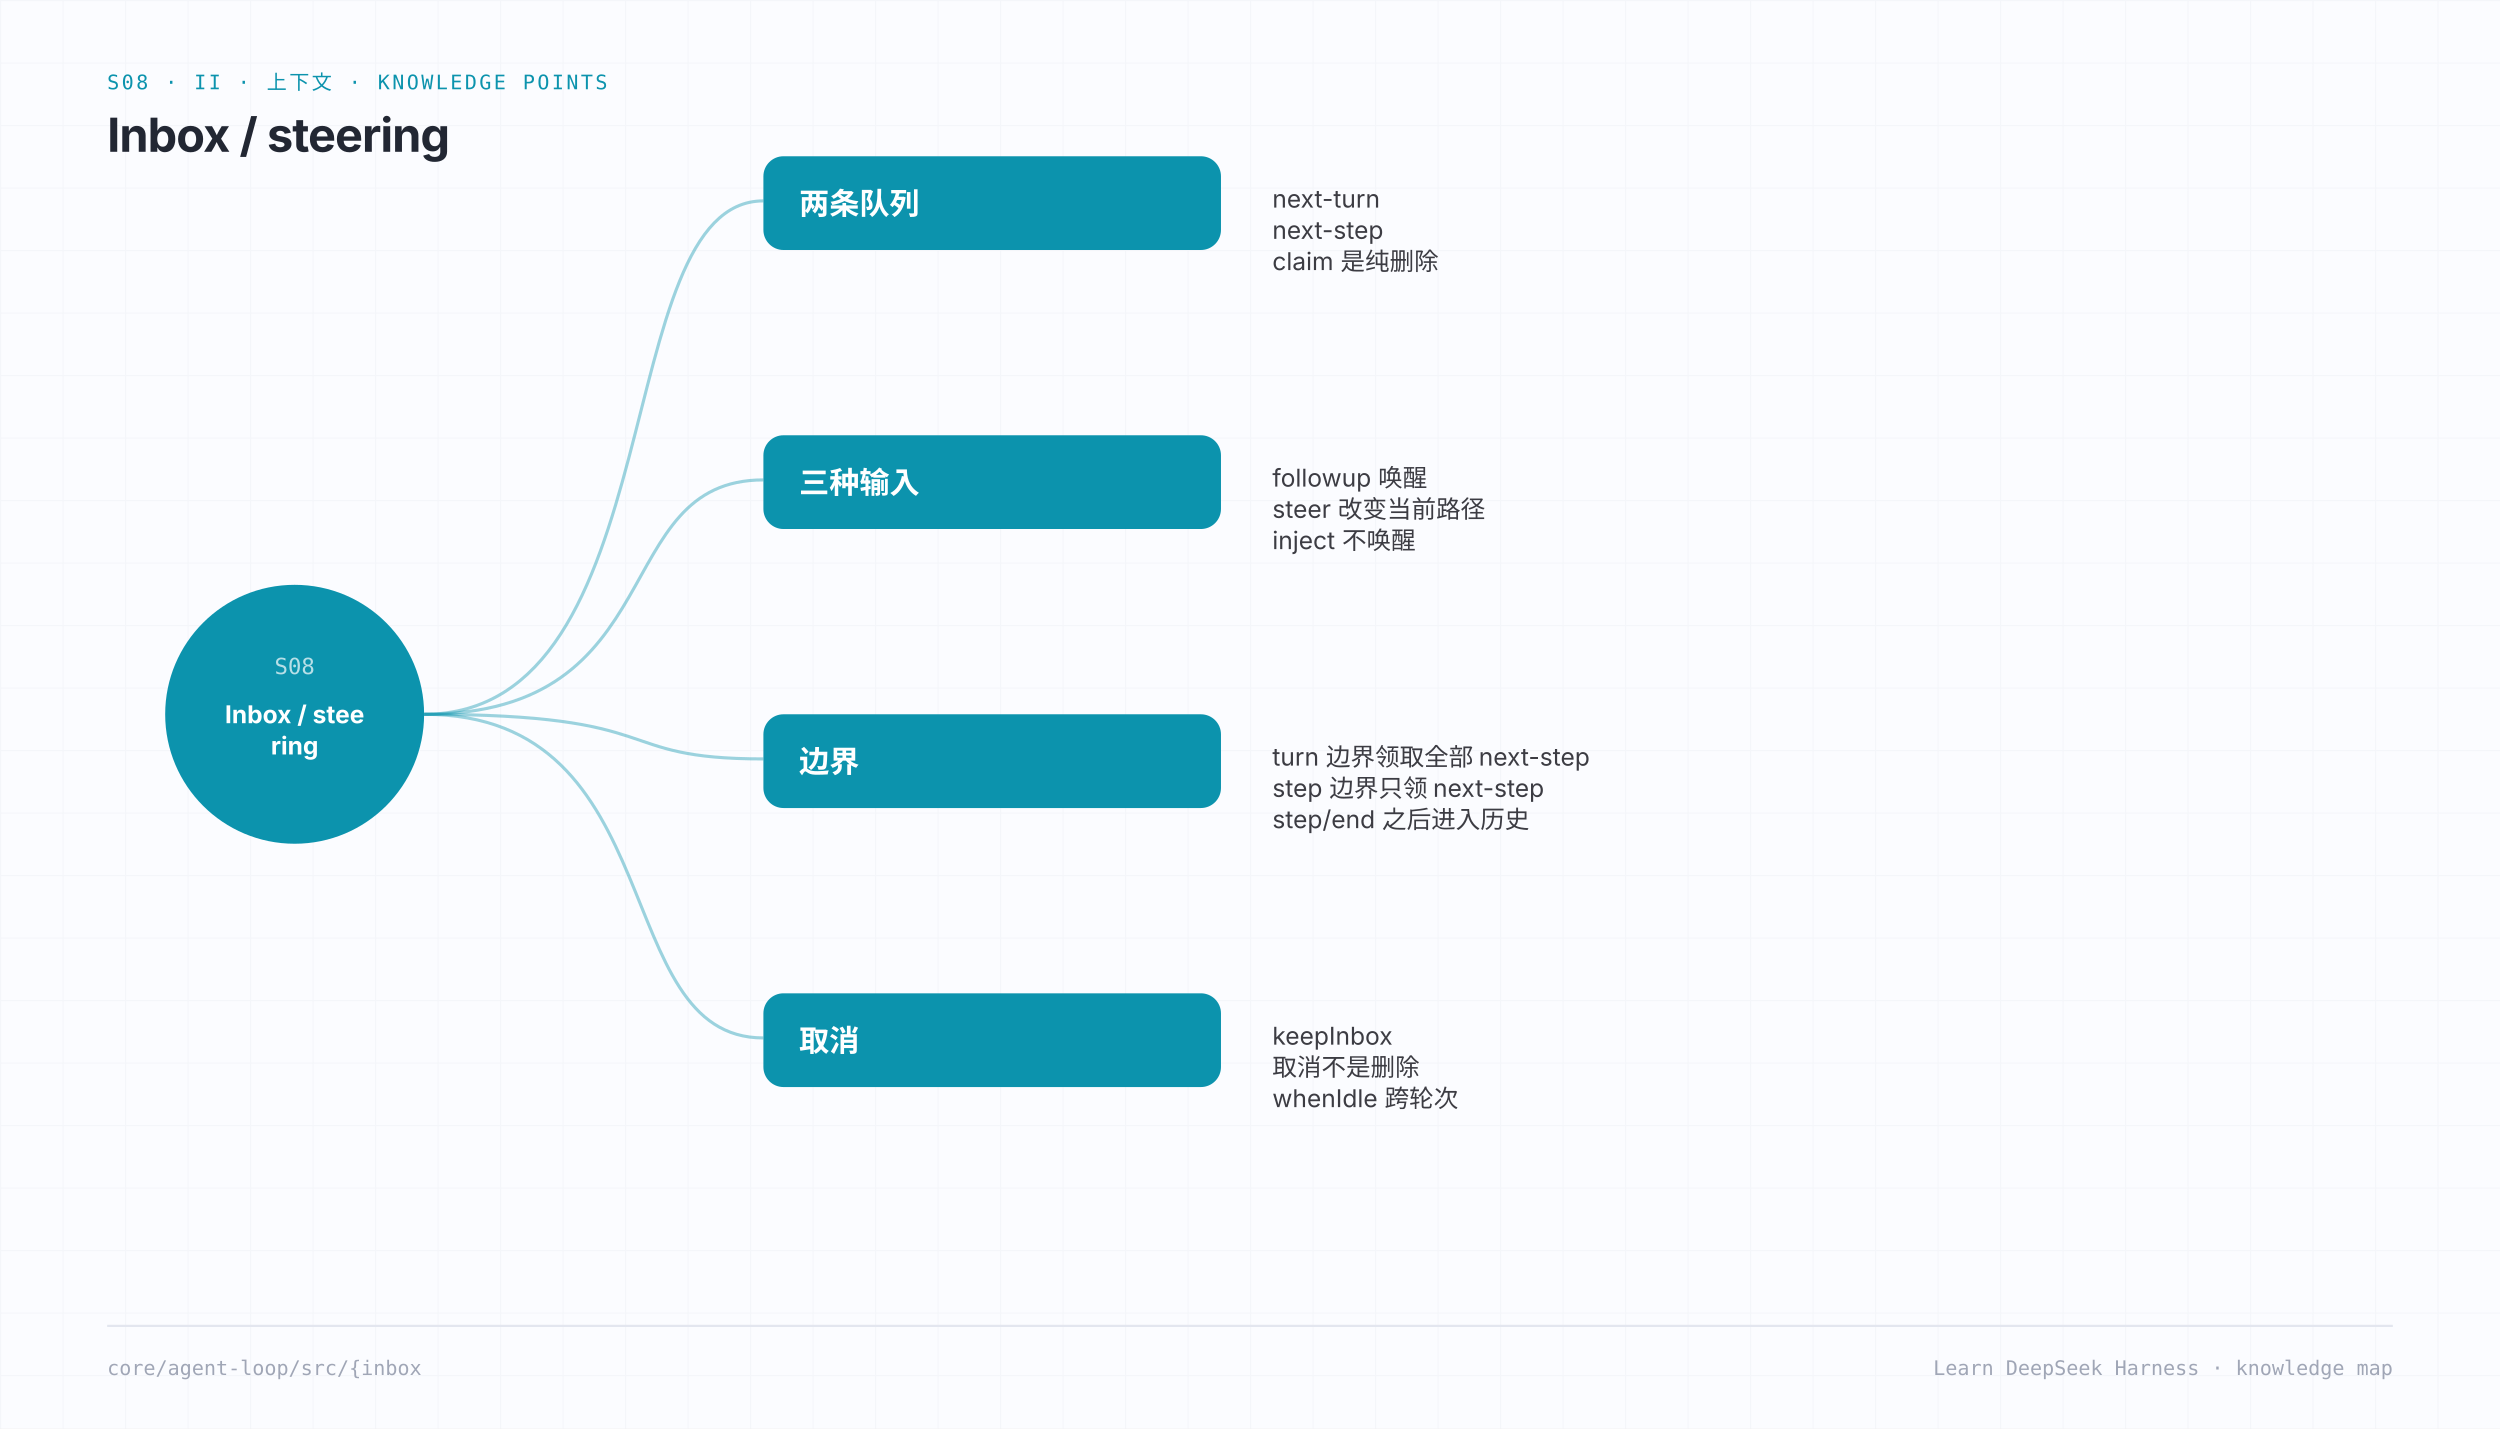
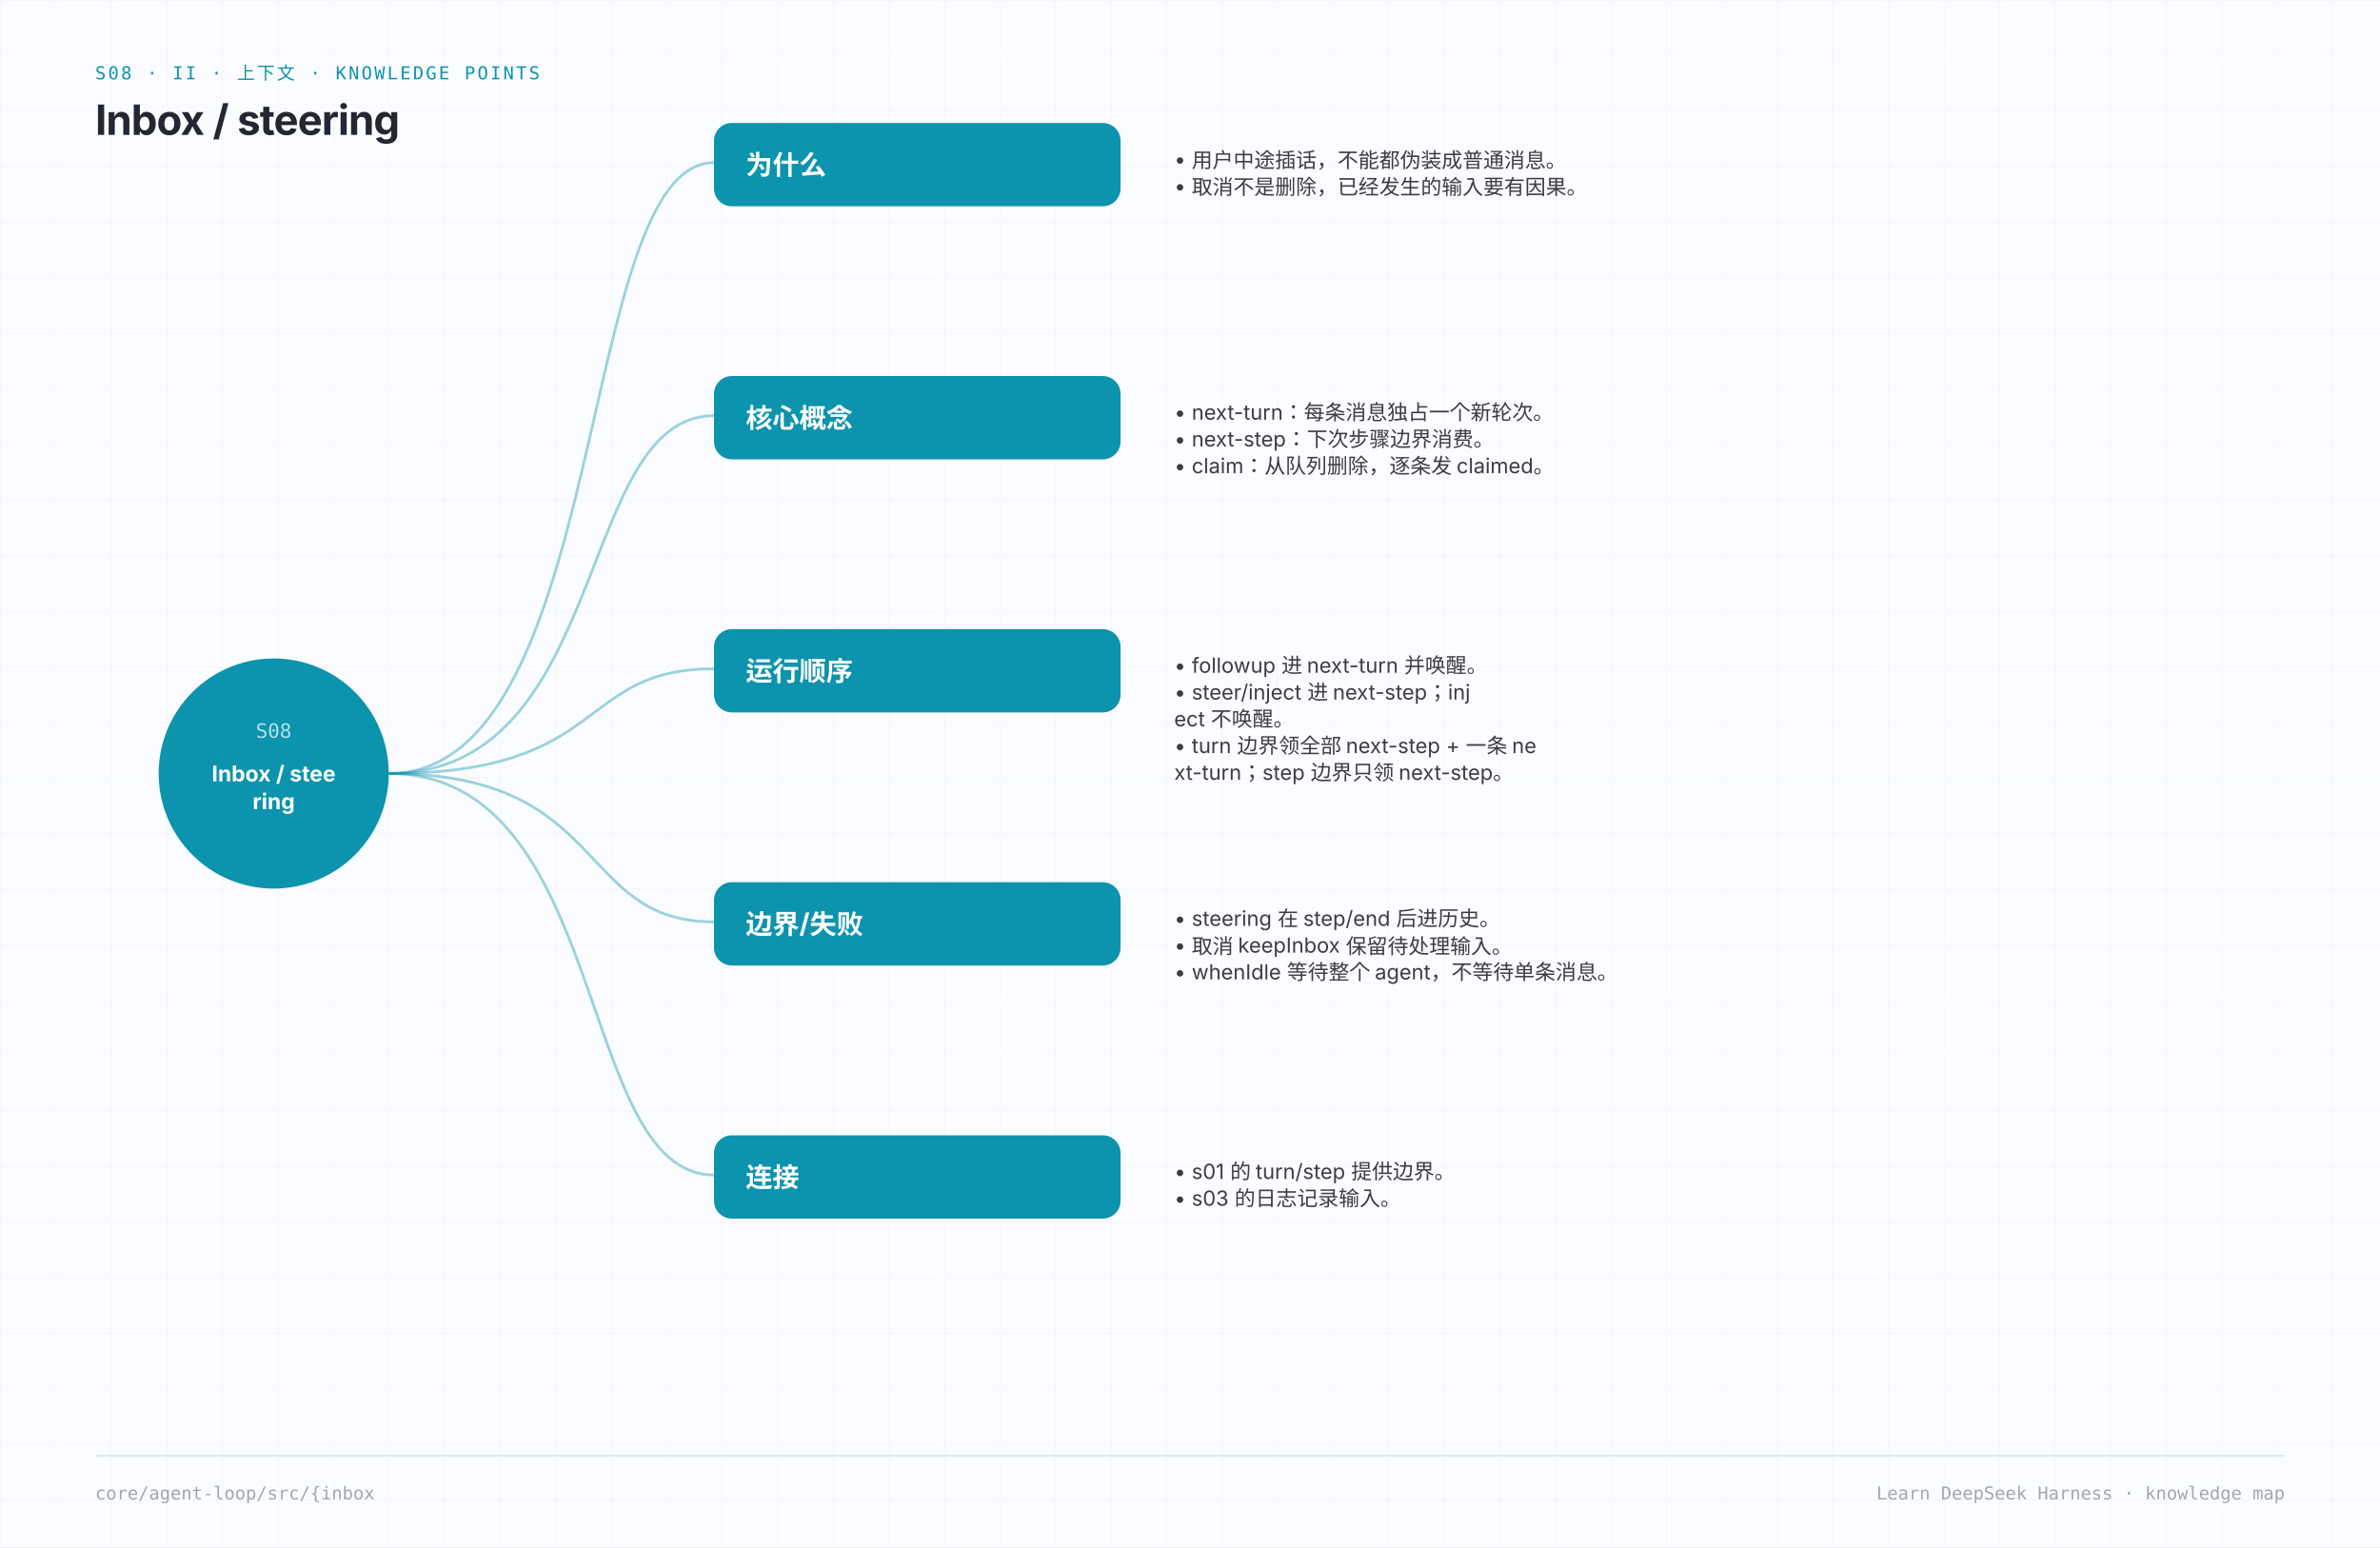
- <svg xmlns="http://www.w3.org/2000/svg" width="1120" height="640" viewBox="0 0 1120 640" role="img" aria-labelledby="title">
+ <svg xmlns="http://www.w3.org/2000/svg" width="1200" height="780" viewBox="0 0 1200 780" role="img" aria-labelledby="title">
  <defs>
    <pattern id="g" width="28" height="28" patternUnits="userSpaceOnUse">
      <path d="M28 0H0V28" fill="none" stroke="#303a63" stroke-opacity=".035" />
    </pattern>
  </defs>
-   <rect width="1120" height="640" fill="#fbfcff" />
-   <rect width="1120" height="640" fill="url(#g)" />
+   <rect width="1200" height="780" fill="#fbfcff" />
+   <rect width="1200" height="780" fill="url(#g)" />
  <text x="48" y="40" font-size="9" letter-spacing=".12em" fill="#0c93ad" font-family="SFMono-Regular,Consolas,monospace">S08 · II · 上下文 · KNOWLEDGE POINTS</text>
  <text x="48" y="68" font-size="21" font-weight="750" fill="#222733" letter-spacing="-.02em" font-family="-apple-system,BlinkMacSystemFont,'Segoe UI','Noto Sans SC',sans-serif">Inbox / steering</text>
-   <circle cx="132" cy="320" r="58" fill="#0c93ad" />
-   <text x="132" y="302" text-anchor="middle" font-size="10" fill="rgba(255,255,255,.7)" font-family="SFMono-Regular,Consolas,monospace">S08</text>
-   <text x="132" y="324" font-size="11" font-weight="700" fill="#fff" text-anchor="middle" font-family="-apple-system,BlinkMacSystemFont,'Segoe UI','Noto Sans SC',sans-serif">Inbox / stee</text>
-   <text x="132" y="338" font-size="11" font-weight="700" fill="#fff" text-anchor="middle" font-family="-apple-system,BlinkMacSystemFont,'Segoe UI','Noto Sans SC',sans-serif">ring</text>
-   <path d="M190 320 C302 320 272 90 342 90" fill="none" stroke="#0c93ad" stroke-opacity=".4" stroke-width="1.4" />
-   <rect x="342" y="70" width="205" height="42" rx="9" fill="#0c93ad" />
-   <text x="358" y="96" font-size="13.5" font-weight="700" fill="#fff" font-family="-apple-system,BlinkMacSystemFont,'Segoe UI','Noto Sans SC',sans-serif">两条队列</text>
-   <text x="570" y="93" font-size="11" font-weight="400" fill="#3c3c43" text-anchor="start" font-family="-apple-system,BlinkMacSystemFont,'Segoe UI','Noto Sans SC',sans-serif">next-turn</text>
-   <text x="570" y="107" font-size="11" font-weight="400" fill="#3c3c43" text-anchor="start" font-family="-apple-system,BlinkMacSystemFont,'Segoe UI','Noto Sans SC',sans-serif">next-step</text>
-   <text x="570" y="121" font-size="11" font-weight="400" fill="#3c3c43" text-anchor="start" font-family="-apple-system,BlinkMacSystemFont,'Segoe UI','Noto Sans SC',sans-serif">claim 是纯删除</text>
-   <path d="M190 320 C302 320 272 215 342 215" fill="none" stroke="#0c93ad" stroke-opacity=".4" stroke-width="1.4" />
-   <rect x="342" y="195" width="205" height="42" rx="9" fill="#0c93ad" />
-   <text x="358" y="221" font-size="13.5" font-weight="700" fill="#fff" font-family="-apple-system,BlinkMacSystemFont,'Segoe UI','Noto Sans SC',sans-serif">三种输入</text>
-   <text x="570" y="218" font-size="11" font-weight="400" fill="#3c3c43" text-anchor="start" font-family="-apple-system,BlinkMacSystemFont,'Segoe UI','Noto Sans SC',sans-serif">followup 唤醒</text>
-   <text x="570" y="232" font-size="11" font-weight="400" fill="#3c3c43" text-anchor="start" font-family="-apple-system,BlinkMacSystemFont,'Segoe UI','Noto Sans SC',sans-serif">steer 改变当前路径</text>
-   <text x="570" y="246" font-size="11" font-weight="400" fill="#3c3c43" text-anchor="start" font-family="-apple-system,BlinkMacSystemFont,'Segoe UI','Noto Sans SC',sans-serif">inject 不唤醒</text>
-   <path d="M190 320 C302 320 272 340 342 340" fill="none" stroke="#0c93ad" stroke-opacity=".4" stroke-width="1.4" />
-   <rect x="342" y="320" width="205" height="42" rx="9" fill="#0c93ad" />
-   <text x="358" y="346" font-size="13.5" font-weight="700" fill="#fff" font-family="-apple-system,BlinkMacSystemFont,'Segoe UI','Noto Sans SC',sans-serif">边界</text>
-   <text x="570" y="343" font-size="11" font-weight="400" fill="#3c3c43" text-anchor="start" font-family="-apple-system,BlinkMacSystemFont,'Segoe UI','Noto Sans SC',sans-serif">turn 边界领取全部 next-step</text>
-   <text x="570" y="357" font-size="11" font-weight="400" fill="#3c3c43" text-anchor="start" font-family="-apple-system,BlinkMacSystemFont,'Segoe UI','Noto Sans SC',sans-serif">step 边界只领 next-step</text>
-   <text x="570" y="371" font-size="11" font-weight="400" fill="#3c3c43" text-anchor="start" font-family="-apple-system,BlinkMacSystemFont,'Segoe UI','Noto Sans SC',sans-serif">step/end 之后进入历史</text>
-   <path d="M190 320 C302 320 272 465 342 465" fill="none" stroke="#0c93ad" stroke-opacity=".4" stroke-width="1.4" />
-   <rect x="342" y="445" width="205" height="42" rx="9" fill="#0c93ad" />
-   <text x="358" y="471" font-size="13.5" font-weight="700" fill="#fff" font-family="-apple-system,BlinkMacSystemFont,'Segoe UI','Noto Sans SC',sans-serif">取消</text>
-   <text x="570" y="468" font-size="11" font-weight="400" fill="#3c3c43" text-anchor="start" font-family="-apple-system,BlinkMacSystemFont,'Segoe UI','Noto Sans SC',sans-serif">keepInbox</text>
-   <text x="570" y="482" font-size="11" font-weight="400" fill="#3c3c43" text-anchor="start" font-family="-apple-system,BlinkMacSystemFont,'Segoe UI','Noto Sans SC',sans-serif">取消不是删除</text>
-   <text x="570" y="496" font-size="11" font-weight="400" fill="#3c3c43" text-anchor="start" font-family="-apple-system,BlinkMacSystemFont,'Segoe UI','Noto Sans SC',sans-serif">whenIdle 跨轮次</text>
-   <line x1="48" y1="594" x2="1072" y2="594" stroke="#e3e6ef" />
-   <text x="48" y="616" font-size="9" fill="#a0a6b6" font-family="SFMono-Regular,Consolas,monospace">core/agent-loop/src/{inbox</text>
-   <text x="1072" y="616" text-anchor="end" font-size="9" fill="#a0a6b6" font-family="SFMono-Regular,Consolas,monospace">Learn DeepSeek Harness · knowledge map</text>
+   <circle cx="138" cy="390" r="58" fill="#0c93ad" />
+   <text x="138" y="372" text-anchor="middle" font-size="10" fill="rgba(255,255,255,.7)" font-family="SFMono-Regular,Consolas,monospace">S08</text>
+   <text x="138" y="394" font-size="11" font-weight="700" fill="#fff" text-anchor="middle" font-family="-apple-system,BlinkMacSystemFont,'Segoe UI','Noto Sans SC',sans-serif">Inbox / stee</text>
+   <text x="138" y="408" font-size="11" font-weight="700" fill="#fff" text-anchor="middle" font-family="-apple-system,BlinkMacSystemFont,'Segoe UI','Noto Sans SC',sans-serif">ring</text>
+   <path d="M196 390 C308 390 290 82 360 82" fill="none" stroke="#0c93ad" stroke-opacity=".4" stroke-width="1.4" />
+   <rect x="360" y="62" width="205" height="42" rx="9" fill="#0c93ad" />
+   <text x="376" y="88" font-size="13.5" font-weight="700" fill="#fff" font-family="-apple-system,BlinkMacSystemFont,'Segoe UI','Noto Sans SC',sans-serif">为什么</text>
+   <text x="592" y="84" font-size="10.5" font-weight="400" fill="#3c3c43" text-anchor="start" font-family="-apple-system,BlinkMacSystemFont,'Segoe UI','Noto Sans SC',sans-serif">• 用户中途插话，不能都伪装成普通消息。</text>
+   <text x="592" y="97.5" font-size="10.5" font-weight="400" fill="#3c3c43" text-anchor="start" font-family="-apple-system,BlinkMacSystemFont,'Segoe UI','Noto Sans SC',sans-serif">• 取消不是删除，已经发生的输入要有因果。</text>
+   <path d="M196 390 C308 390 290 209.6 360 209.6" fill="none" stroke="#0c93ad" stroke-opacity=".4" stroke-width="1.4" />
+   <rect x="360" y="189.6" width="205" height="42" rx="9" fill="#0c93ad" />
+   <text x="376" y="215.6" font-size="13.5" font-weight="700" fill="#fff" font-family="-apple-system,BlinkMacSystemFont,'Segoe UI','Noto Sans SC',sans-serif">核心概念</text>
+   <text x="592" y="211.6" font-size="10.5" font-weight="400" fill="#3c3c43" text-anchor="start" font-family="-apple-system,BlinkMacSystemFont,'Segoe UI','Noto Sans SC',sans-serif">• next-turn：每条消息独占一个新轮次。</text>
+   <text x="592" y="225.1" font-size="10.5" font-weight="400" fill="#3c3c43" text-anchor="start" font-family="-apple-system,BlinkMacSystemFont,'Segoe UI','Noto Sans SC',sans-serif">• next-step：下次步骤边界消费。</text>
+   <text x="592" y="238.6" font-size="10.5" font-weight="400" fill="#3c3c43" text-anchor="start" font-family="-apple-system,BlinkMacSystemFont,'Segoe UI','Noto Sans SC',sans-serif">• claim：从队列删除，逐条发 claimed。</text>
+   <path d="M196 390 C308 390 290 337.2 360 337.2" fill="none" stroke="#0c93ad" stroke-opacity=".4" stroke-width="1.4" />
+   <rect x="360" y="317.2" width="205" height="42" rx="9" fill="#0c93ad" />
+   <text x="376" y="343.2" font-size="13.5" font-weight="700" fill="#fff" font-family="-apple-system,BlinkMacSystemFont,'Segoe UI','Noto Sans SC',sans-serif">运行顺序</text>
+   <text x="592" y="339.2" font-size="10.5" font-weight="400" fill="#3c3c43" text-anchor="start" font-family="-apple-system,BlinkMacSystemFont,'Segoe UI','Noto Sans SC',sans-serif">• followup 进 next-turn 并唤醒。</text>
+   <text x="592" y="352.7" font-size="10.5" font-weight="400" fill="#3c3c43" text-anchor="start" font-family="-apple-system,BlinkMacSystemFont,'Segoe UI','Noto Sans SC',sans-serif">• steer/inject 进 next-step；inj</text>
+   <text x="592" y="366.2" font-size="10.5" font-weight="400" fill="#3c3c43" text-anchor="start" font-family="-apple-system,BlinkMacSystemFont,'Segoe UI','Noto Sans SC',sans-serif">  ect 不唤醒。</text>
+   <text x="592" y="379.7" font-size="10.5" font-weight="400" fill="#3c3c43" text-anchor="start" font-family="-apple-system,BlinkMacSystemFont,'Segoe UI','Noto Sans SC',sans-serif">• turn 边界领全部 next-step + 一条 ne</text>
+   <text x="592" y="393.2" font-size="10.5" font-weight="400" fill="#3c3c43" text-anchor="start" font-family="-apple-system,BlinkMacSystemFont,'Segoe UI','Noto Sans SC',sans-serif">  xt-turn；step 边界只领 next-step。</text>
+   <path d="M196 390 C308 390 290 464.8 360 464.8" fill="none" stroke="#0c93ad" stroke-opacity=".4" stroke-width="1.4" />
+   <rect x="360" y="444.8" width="205" height="42" rx="9" fill="#0c93ad" />
+   <text x="376" y="470.8" font-size="13.5" font-weight="700" fill="#fff" font-family="-apple-system,BlinkMacSystemFont,'Segoe UI','Noto Sans SC',sans-serif">边界/失败</text>
+   <text x="592" y="466.8" font-size="10.5" font-weight="400" fill="#3c3c43" text-anchor="start" font-family="-apple-system,BlinkMacSystemFont,'Segoe UI','Noto Sans SC',sans-serif">• steering 在 step/end 后进历史。</text>
+   <text x="592" y="480.3" font-size="10.5" font-weight="400" fill="#3c3c43" text-anchor="start" font-family="-apple-system,BlinkMacSystemFont,'Segoe UI','Noto Sans SC',sans-serif">• 取消 keepInbox 保留待处理输入。</text>
+   <text x="592" y="493.8" font-size="10.5" font-weight="400" fill="#3c3c43" text-anchor="start" font-family="-apple-system,BlinkMacSystemFont,'Segoe UI','Noto Sans SC',sans-serif">• whenIdle 等待整个 agent，不等待单条消息。</text>
+   <path d="M196 390 C308 390 290 592.4 360 592.4" fill="none" stroke="#0c93ad" stroke-opacity=".4" stroke-width="1.4" />
+   <rect x="360" y="572.4" width="205" height="42" rx="9" fill="#0c93ad" />
+   <text x="376" y="598.4" font-size="13.5" font-weight="700" fill="#fff" font-family="-apple-system,BlinkMacSystemFont,'Segoe UI','Noto Sans SC',sans-serif">连接</text>
+   <text x="592" y="594.4" font-size="10.5" font-weight="400" fill="#3c3c43" text-anchor="start" font-family="-apple-system,BlinkMacSystemFont,'Segoe UI','Noto Sans SC',sans-serif">• s01 的 turn/step 提供边界。</text>
+   <text x="592" y="607.9" font-size="10.5" font-weight="400" fill="#3c3c43" text-anchor="start" font-family="-apple-system,BlinkMacSystemFont,'Segoe UI','Noto Sans SC',sans-serif">• s03 的日志记录输入。</text>
+   <line x1="48" y1="734" x2="1152" y2="734" stroke="#e3e6ef" />
+   <text x="48" y="756" font-size="9" fill="#a0a6b6" font-family="SFMono-Regular,Consolas,monospace">core/agent-loop/src/{inbox</text>
+   <text x="1152" y="756" text-anchor="end" font-size="9" fill="#a0a6b6" font-family="SFMono-Regular,Consolas,monospace">Learn DeepSeek Harness · knowledge map</text>
</svg>
